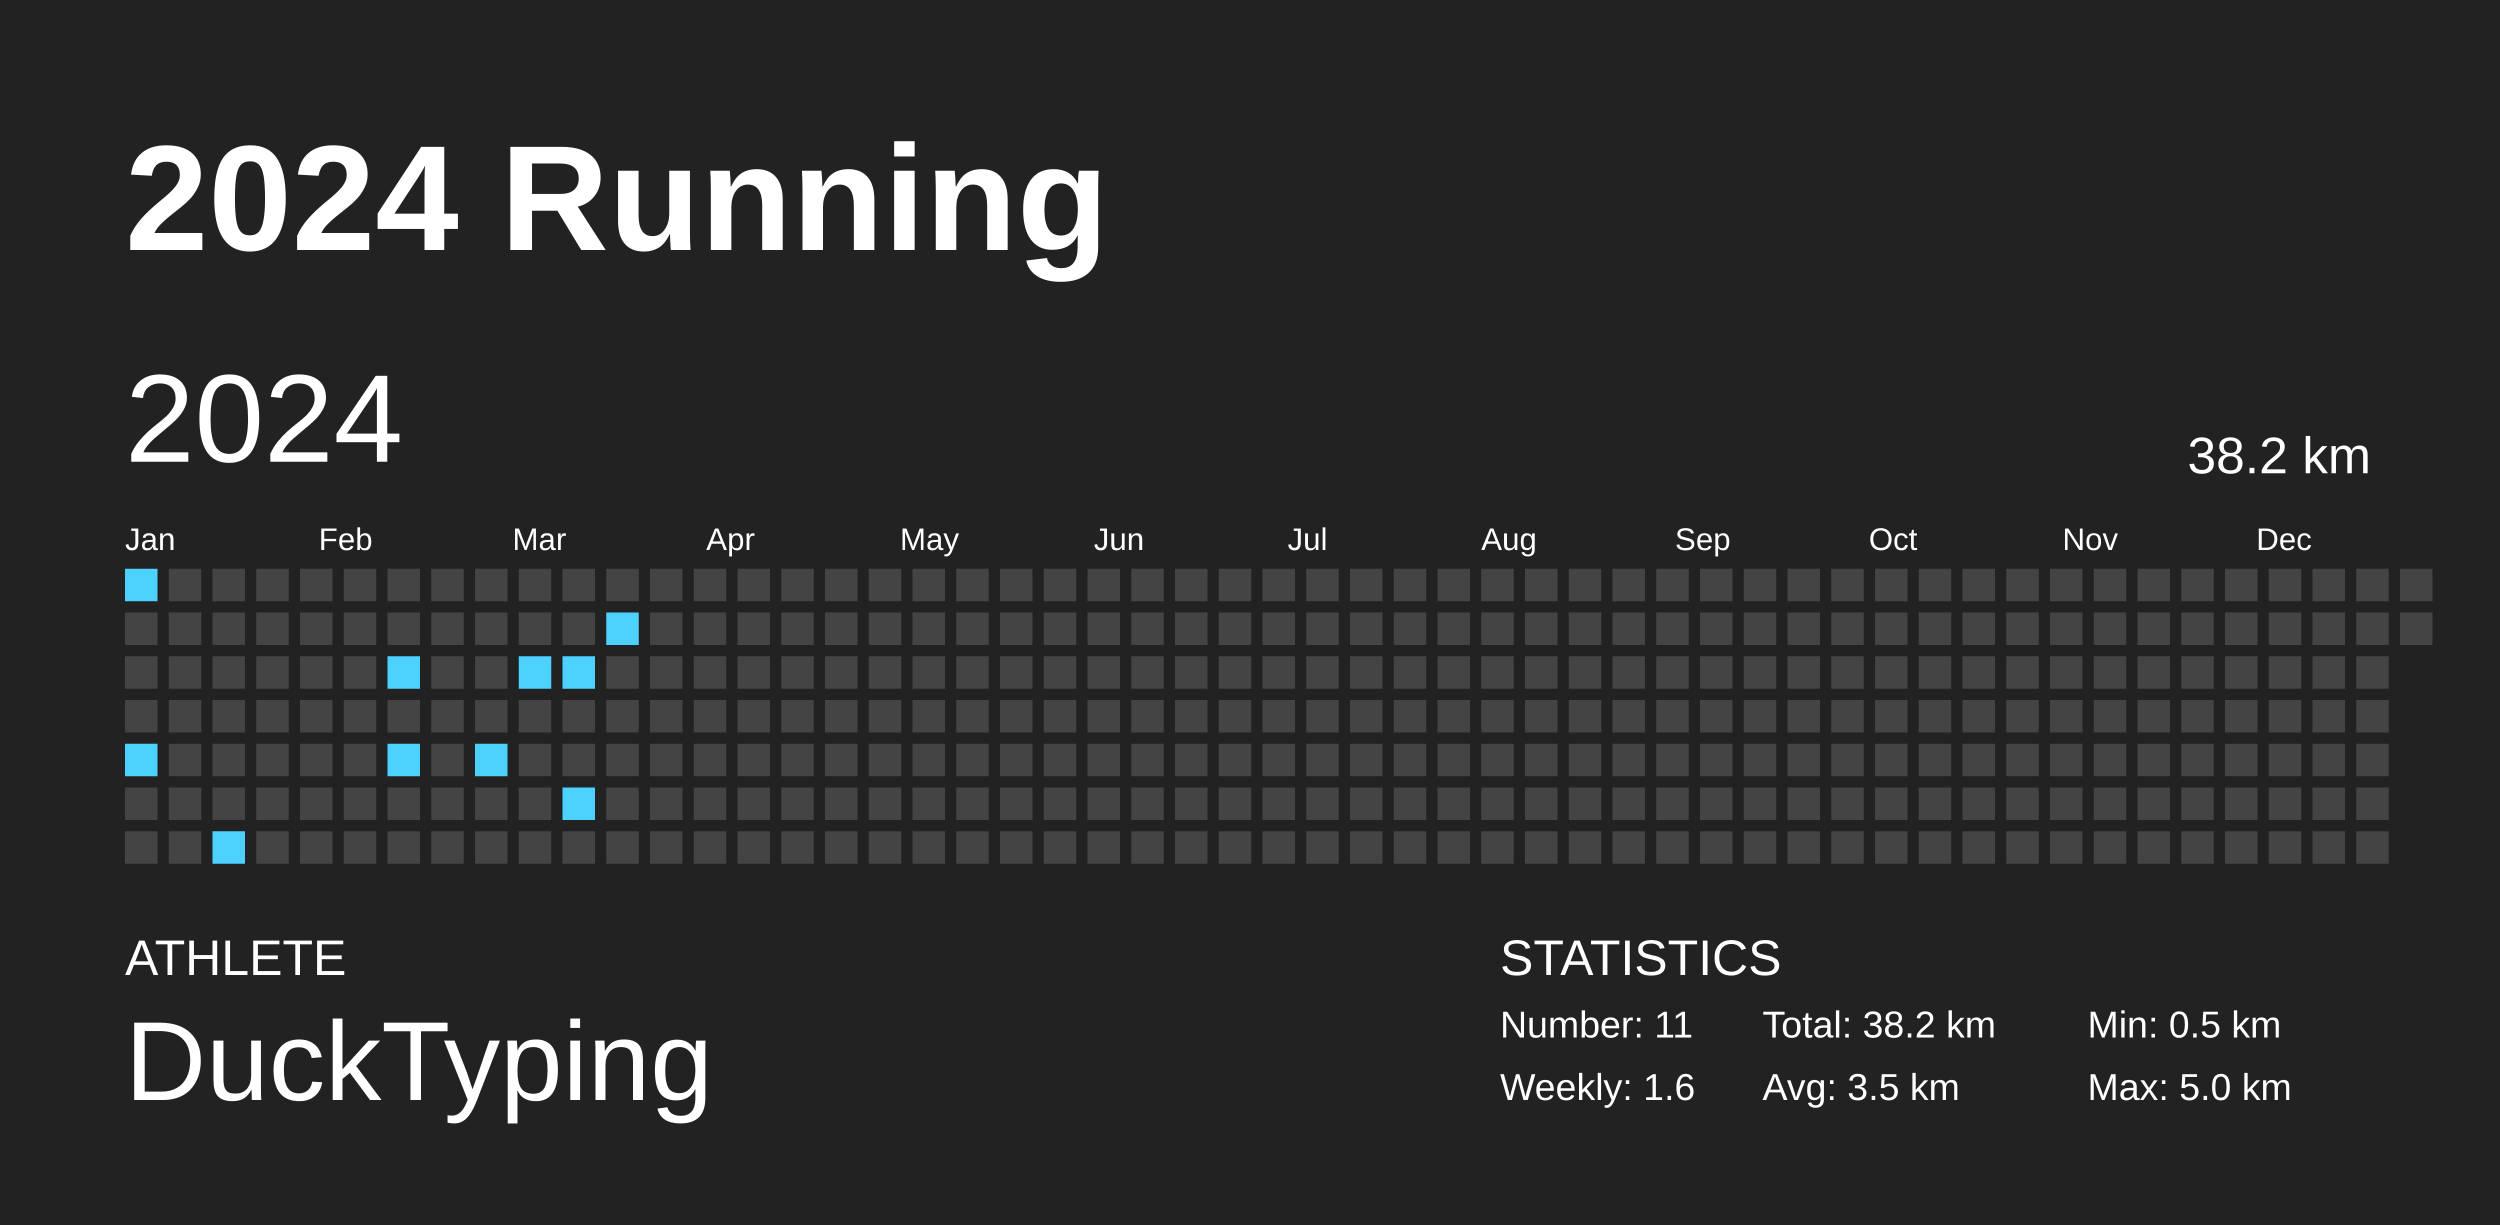
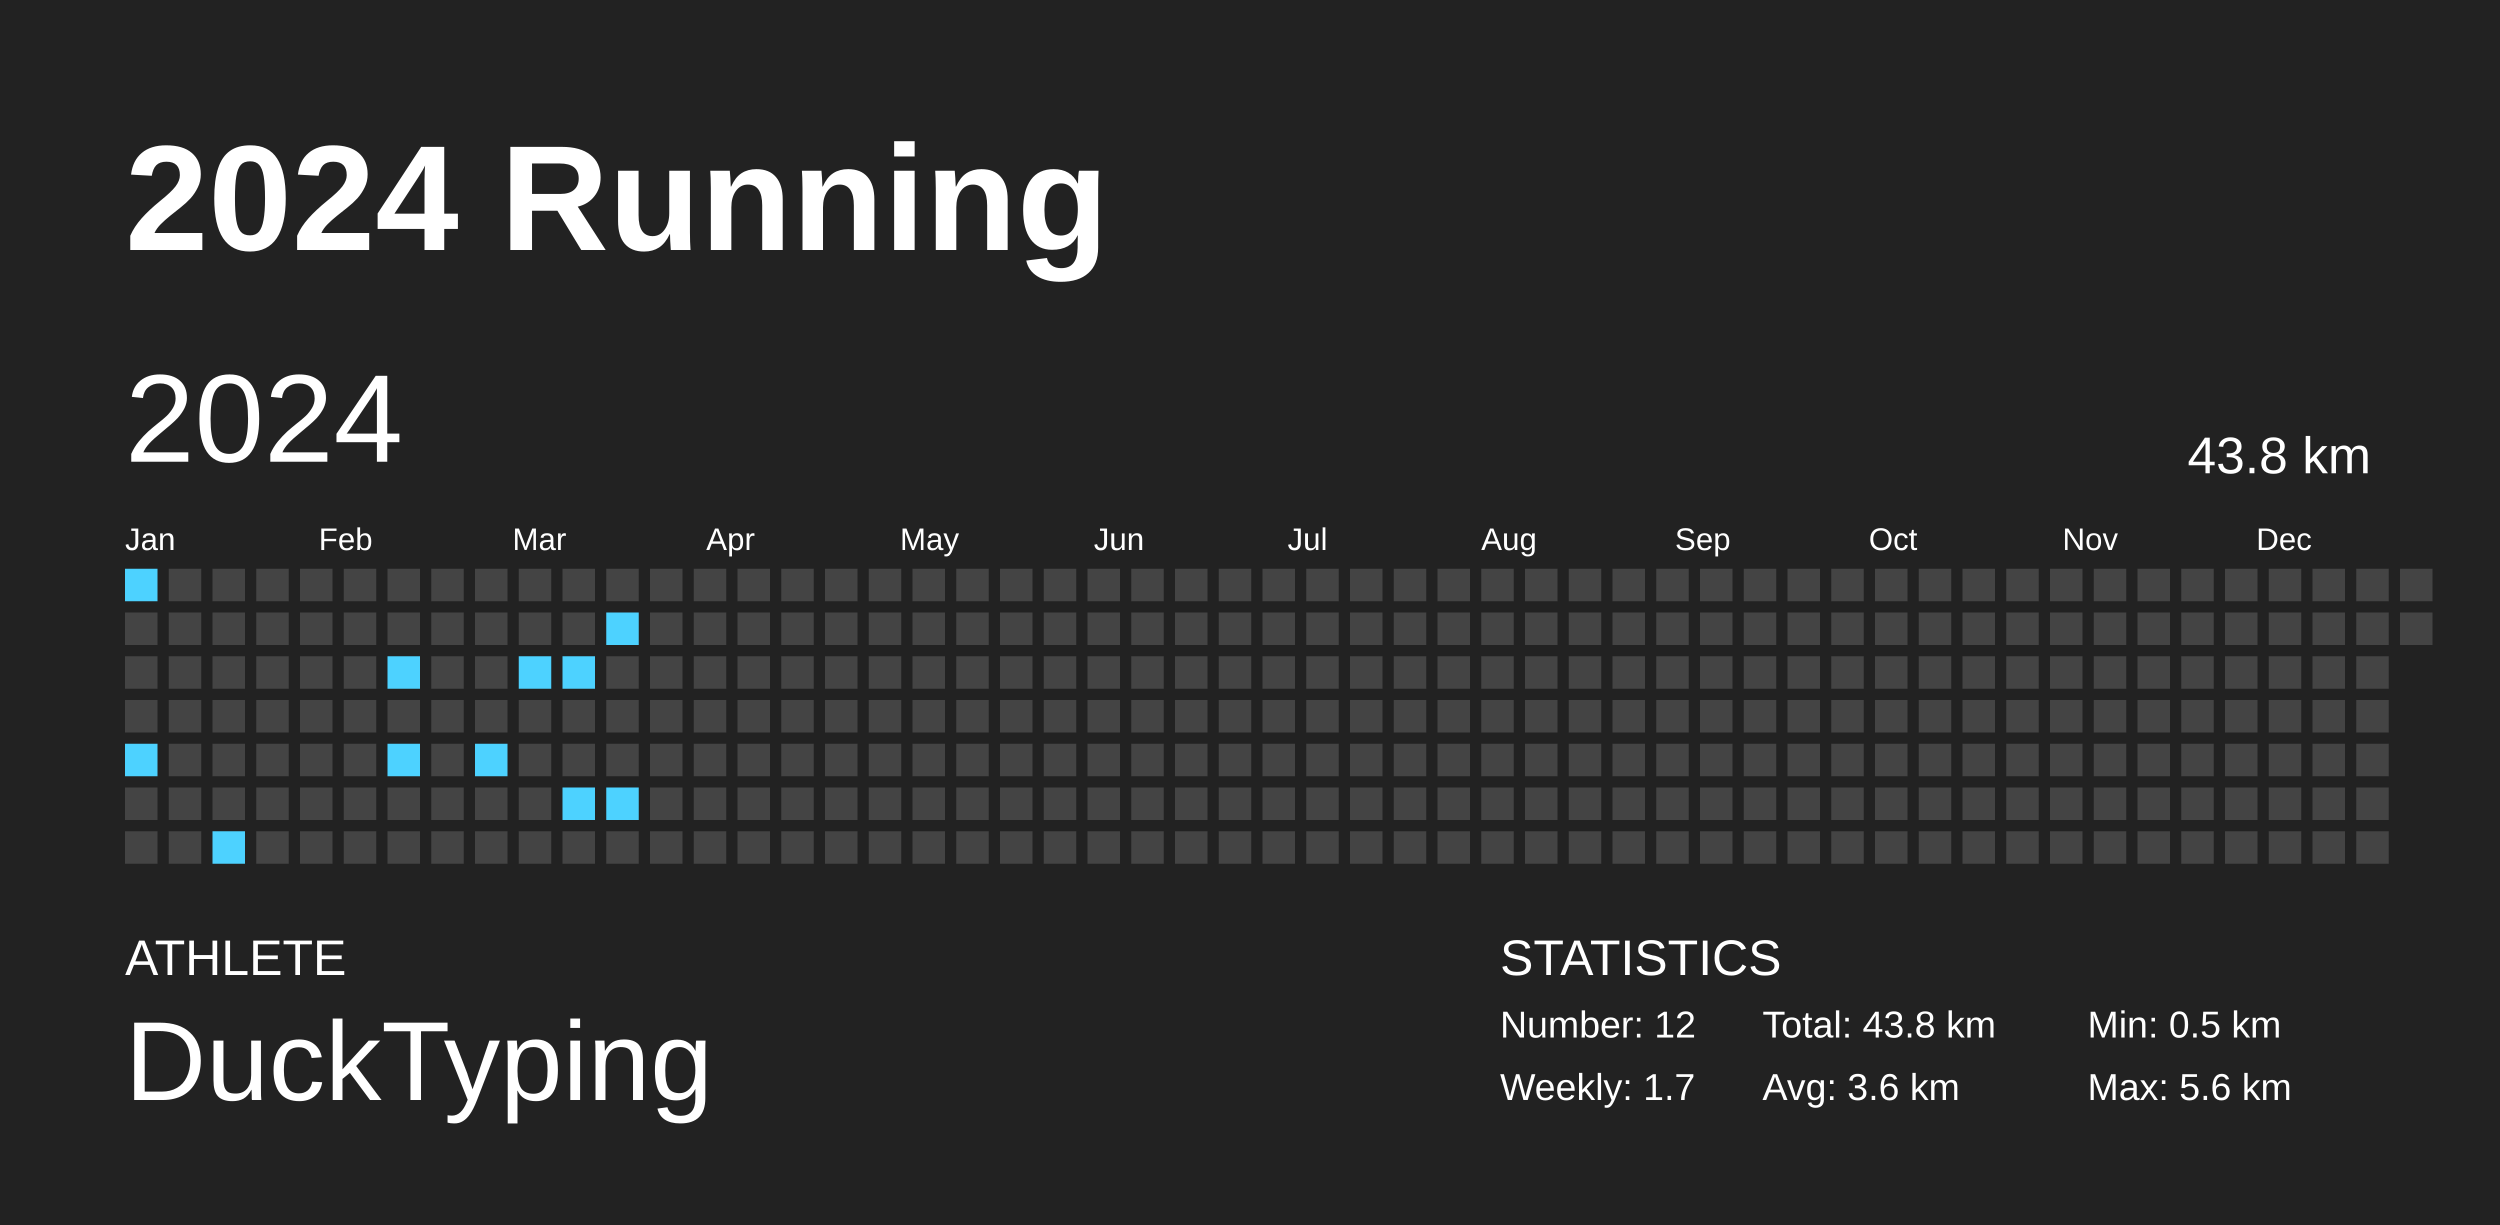
<svg xmlns="http://www.w3.org/2000/svg" baseProfile="full" height="98mm" version="1.1" viewBox="0,0,200,98" width="200mm">
  <defs />
  <rect fill="#222222" height="98" width="200" x="0" y="0" />
  <text fill="#FFFFFF" style="font-size:12px; font-family:Arial; font-weight:bold;" x="10" y="20">2024 Running</text>
  <text fill="#FFFFFF" style="font-size:4px; font-family:Arial" x="10" y="78">ATHLETE</text>
  <text fill="#FFFFFF" style="font-size:9px; font-family:Arial" x="10" y="88">DuckTyping</text>
  <text fill="#FFFFFF" style="font-size:4px; font-family:Arial" x="120" y="78">STATISTICS</text>
-   <text fill="#FFFFFF" style="font-size:3px; font-family:Arial" x="120" y="83">Number: 11</text>
-   <text fill="#FFFFFF" style="font-size:3px; font-family:Arial" x="120" y="88">Weekly: 1.6</text>
-   <text fill="#FFFFFF" style="font-size:3px; font-family:Arial" x="141" y="83">Total: 38.2 km</text>
-   <text fill="#FFFFFF" style="font-size:3px; font-family:Arial" x="141" y="88">Avg: 3.5 km</text>
+   <text fill="#FFFFFF" style="font-size:3px; font-family:Arial" x="120" y="83">Number: 12</text>
+   <text fill="#FFFFFF" style="font-size:3px; font-family:Arial" x="120" y="88">Weekly: 1.7</text>
+   <text fill="#FFFFFF" style="font-size:3px; font-family:Arial" x="141" y="83">Total: 43.8 km</text>
+   <text fill="#FFFFFF" style="font-size:3px; font-family:Arial" x="141" y="88">Avg: 3.6 km</text>
  <text fill="#FFFFFF" style="font-size:3px; font-family:Arial" x="167" y="83">Min: 0.5 km</text>
-   <text fill="#FFFFFF" style="font-size:3px; font-family:Arial" x="167" y="88">Max: 5.0 km</text>
+   <text fill="#FFFFFF" style="font-size:3px; font-family:Arial" x="167" y="88">Max: 5.6 km</text>
  <text dominant-baseline="hanging" fill="#FFFFFF" style="font-size:10.0px; font-family:Arial;" x="10" y="30">2024</text>
-   <text dominant-baseline="hanging" fill="#FFFFFF" style="font-size:4.125px; font-family:Arial;" x="175" y="35">38.2 km</text>
+   <text dominant-baseline="hanging" fill="#FFFFFF" style="font-size:4.125px; font-family:Arial;" x="175" y="35">43.8 km</text>
  <text fill="#FFFFFF" style="font-size:2.5px; font-family:Arial" x="10.0" y="44">Jan</text>
  <text fill="#FFFFFF" style="font-size:2.5px; font-family:Arial" x="25.5" y="44">Feb</text>
  <text fill="#FFFFFF" style="font-size:2.5px; font-family:Arial" x="41.0" y="44">Mar</text>
  <text fill="#FFFFFF" style="font-size:2.5px; font-family:Arial" x="56.5" y="44">Apr</text>
  <text fill="#FFFFFF" style="font-size:2.5px; font-family:Arial" x="72.0" y="44">May</text>
  <text fill="#FFFFFF" style="font-size:2.5px; font-family:Arial" x="87.5" y="44">Jun</text>
  <text fill="#FFFFFF" style="font-size:2.5px; font-family:Arial" x="103.0" y="44">Jul</text>
  <text fill="#FFFFFF" style="font-size:2.5px; font-family:Arial" x="118.5" y="44">Aug</text>
  <text fill="#FFFFFF" style="font-size:2.5px; font-family:Arial" x="134.0" y="44">Sep</text>
  <text fill="#FFFFFF" style="font-size:2.5px; font-family:Arial" x="149.5" y="44">Oct</text>
  <text fill="#FFFFFF" style="font-size:2.5px; font-family:Arial" x="165.0" y="44">Nov</text>
  <text fill="#FFFFFF" style="font-size:2.5px; font-family:Arial" x="180.5" y="44">Dec</text>
  <rect fill="#4dd2ff" height="2.6" width="2.6" x="10.0" y="45.5" />
  <rect fill="#444444" height="2.6" width="2.6" x="10.0" y="49.0" />
  <rect fill="#444444" height="2.6" width="2.6" x="10.0" y="52.5" />
  <rect fill="#444444" height="2.6" width="2.6" x="10.0" y="56.0" />
  <rect fill="#4dd2ff" height="2.6" width="2.6" x="10.0" y="59.5" />
  <rect fill="#444444" height="2.6" width="2.6" x="10.0" y="63.0" />
  <rect fill="#444444" height="2.6" width="2.6" x="10.0" y="66.5" />
  <rect fill="#444444" height="2.6" width="2.6" x="13.5" y="45.5" />
  <rect fill="#444444" height="2.6" width="2.6" x="13.5" y="49.0" />
  <rect fill="#444444" height="2.6" width="2.6" x="13.5" y="52.5" />
  <rect fill="#444444" height="2.6" width="2.6" x="13.5" y="56.0" />
  <rect fill="#444444" height="2.6" width="2.6" x="13.5" y="59.5" />
  <rect fill="#444444" height="2.6" width="2.6" x="13.5" y="63.0" />
  <rect fill="#444444" height="2.6" width="2.6" x="13.5" y="66.5" />
  <rect fill="#444444" height="2.6" width="2.6" x="17.0" y="45.5" />
  <rect fill="#444444" height="2.6" width="2.6" x="17.0" y="49.0" />
  <rect fill="#444444" height="2.6" width="2.6" x="17.0" y="52.5" />
  <rect fill="#444444" height="2.6" width="2.6" x="17.0" y="56.0" />
  <rect fill="#444444" height="2.6" width="2.6" x="17.0" y="59.5" />
  <rect fill="#444444" height="2.6" width="2.6" x="17.0" y="63.0" />
  <rect fill="#4dd2ff" height="2.6" width="2.6" x="17.0" y="66.5" />
  <rect fill="#444444" height="2.6" width="2.6" x="20.5" y="45.5" />
  <rect fill="#444444" height="2.6" width="2.6" x="20.5" y="49.0" />
  <rect fill="#444444" height="2.6" width="2.6" x="20.5" y="52.5" />
  <rect fill="#444444" height="2.6" width="2.6" x="20.5" y="56.0" />
  <rect fill="#444444" height="2.6" width="2.6" x="20.5" y="59.5" />
  <rect fill="#444444" height="2.6" width="2.6" x="20.5" y="63.0" />
  <rect fill="#444444" height="2.6" width="2.6" x="20.5" y="66.5" />
  <rect fill="#444444" height="2.6" width="2.6" x="24.0" y="45.5" />
  <rect fill="#444444" height="2.6" width="2.6" x="24.0" y="49.0" />
  <rect fill="#444444" height="2.6" width="2.6" x="24.0" y="52.5" />
  <rect fill="#444444" height="2.6" width="2.6" x="24.0" y="56.0" />
  <rect fill="#444444" height="2.6" width="2.6" x="24.0" y="59.5" />
  <rect fill="#444444" height="2.6" width="2.6" x="24.0" y="63.0" />
  <rect fill="#444444" height="2.6" width="2.6" x="24.0" y="66.5" />
  <rect fill="#444444" height="2.6" width="2.6" x="27.5" y="45.5" />
  <rect fill="#444444" height="2.6" width="2.6" x="27.5" y="49.0" />
  <rect fill="#444444" height="2.6" width="2.6" x="27.5" y="52.5" />
  <rect fill="#444444" height="2.6" width="2.6" x="27.5" y="56.0" />
  <rect fill="#444444" height="2.6" width="2.6" x="27.5" y="59.5" />
  <rect fill="#444444" height="2.6" width="2.6" x="27.5" y="63.0" />
  <rect fill="#444444" height="2.6" width="2.6" x="27.5" y="66.5" />
  <rect fill="#444444" height="2.6" width="2.6" x="31.0" y="45.5" />
  <rect fill="#444444" height="2.6" width="2.6" x="31.0" y="49.0" />
  <rect fill="#4dd2ff" height="2.6" width="2.6" x="31.0" y="52.5" />
  <rect fill="#444444" height="2.6" width="2.6" x="31.0" y="56.0" />
  <rect fill="#4dd2ff" height="2.6" width="2.6" x="31.0" y="59.5" />
  <rect fill="#444444" height="2.6" width="2.6" x="31.0" y="63.0" />
  <rect fill="#444444" height="2.6" width="2.6" x="31.0" y="66.5" />
  <rect fill="#444444" height="2.6" width="2.6" x="34.5" y="45.5" />
  <rect fill="#444444" height="2.6" width="2.6" x="34.5" y="49.0" />
  <rect fill="#444444" height="2.6" width="2.6" x="34.5" y="52.5" />
  <rect fill="#444444" height="2.6" width="2.6" x="34.5" y="56.0" />
  <rect fill="#444444" height="2.6" width="2.6" x="34.5" y="59.5" />
  <rect fill="#444444" height="2.6" width="2.6" x="34.5" y="63.0" />
  <rect fill="#444444" height="2.6" width="2.6" x="34.5" y="66.5" />
  <rect fill="#444444" height="2.6" width="2.6" x="38.0" y="45.5" />
  <rect fill="#444444" height="2.6" width="2.6" x="38.0" y="49.0" />
  <rect fill="#444444" height="2.6" width="2.6" x="38.0" y="52.5" />
  <rect fill="#444444" height="2.6" width="2.6" x="38.0" y="56.0" />
  <rect fill="#4dd2ff" height="2.6" width="2.6" x="38.0" y="59.5" />
  <rect fill="#444444" height="2.6" width="2.6" x="38.0" y="63.0" />
  <rect fill="#444444" height="2.6" width="2.6" x="38.0" y="66.5" />
  <rect fill="#444444" height="2.6" width="2.6" x="41.5" y="45.5" />
  <rect fill="#444444" height="2.6" width="2.6" x="41.5" y="49.0" />
  <rect fill="#4dd2ff" height="2.6" width="2.6" x="41.5" y="52.5" />
  <rect fill="#444444" height="2.6" width="2.6" x="41.5" y="56.0" />
  <rect fill="#444444" height="2.6" width="2.6" x="41.5" y="59.5" />
  <rect fill="#444444" height="2.6" width="2.6" x="41.5" y="63.0" />
  <rect fill="#444444" height="2.6" width="2.6" x="41.5" y="66.5" />
  <rect fill="#444444" height="2.6" width="2.6" x="45.0" y="45.5" />
  <rect fill="#444444" height="2.6" width="2.6" x="45.0" y="49.0" />
  <rect fill="#4dd2ff" height="2.6" width="2.6" x="45.0" y="52.5" />
  <rect fill="#444444" height="2.6" width="2.6" x="45.0" y="56.0" />
  <rect fill="#444444" height="2.6" width="2.6" x="45.0" y="59.5" />
  <rect fill="#4dd2ff" height="2.6" width="2.6" x="45.0" y="63.0" />
  <rect fill="#444444" height="2.6" width="2.6" x="45.0" y="66.5" />
  <rect fill="#444444" height="2.6" width="2.6" x="48.5" y="45.5" />
  <rect fill="#4dd2ff" height="2.6" width="2.6" x="48.5" y="49.0" />
  <rect fill="#444444" height="2.6" width="2.6" x="48.5" y="52.5" />
  <rect fill="#444444" height="2.6" width="2.6" x="48.5" y="56.0" />
  <rect fill="#444444" height="2.6" width="2.6" x="48.5" y="59.5" />
-   <rect fill="#444444" height="2.6" width="2.6" x="48.5" y="63.0" />
+   <rect fill="#4dd2ff" height="2.6" width="2.6" x="48.5" y="63.0" />
  <rect fill="#444444" height="2.6" width="2.6" x="48.5" y="66.5" />
  <rect fill="#444444" height="2.6" width="2.6" x="52.0" y="45.5" />
  <rect fill="#444444" height="2.6" width="2.6" x="52.0" y="49.0" />
  <rect fill="#444444" height="2.6" width="2.6" x="52.0" y="52.5" />
  <rect fill="#444444" height="2.6" width="2.6" x="52.0" y="56.0" />
  <rect fill="#444444" height="2.6" width="2.6" x="52.0" y="59.5" />
  <rect fill="#444444" height="2.6" width="2.6" x="52.0" y="63.0" />
  <rect fill="#444444" height="2.6" width="2.6" x="52.0" y="66.5" />
  <rect fill="#444444" height="2.6" width="2.6" x="55.5" y="45.5" />
  <rect fill="#444444" height="2.6" width="2.6" x="55.5" y="49.0" />
  <rect fill="#444444" height="2.6" width="2.6" x="55.5" y="52.5" />
  <rect fill="#444444" height="2.6" width="2.6" x="55.5" y="56.0" />
  <rect fill="#444444" height="2.6" width="2.6" x="55.5" y="59.5" />
  <rect fill="#444444" height="2.6" width="2.6" x="55.5" y="63.0" />
  <rect fill="#444444" height="2.6" width="2.6" x="55.5" y="66.5" />
  <rect fill="#444444" height="2.6" width="2.6" x="59.0" y="45.5" />
  <rect fill="#444444" height="2.6" width="2.6" x="59.0" y="49.0" />
  <rect fill="#444444" height="2.6" width="2.6" x="59.0" y="52.5" />
  <rect fill="#444444" height="2.6" width="2.6" x="59.0" y="56.0" />
  <rect fill="#444444" height="2.6" width="2.6" x="59.0" y="59.5" />
  <rect fill="#444444" height="2.6" width="2.6" x="59.0" y="63.0" />
  <rect fill="#444444" height="2.6" width="2.6" x="59.0" y="66.5" />
  <rect fill="#444444" height="2.6" width="2.6" x="62.5" y="45.5" />
  <rect fill="#444444" height="2.6" width="2.6" x="62.5" y="49.0" />
  <rect fill="#444444" height="2.6" width="2.6" x="62.5" y="52.5" />
  <rect fill="#444444" height="2.6" width="2.6" x="62.5" y="56.0" />
  <rect fill="#444444" height="2.6" width="2.6" x="62.5" y="59.5" />
  <rect fill="#444444" height="2.6" width="2.6" x="62.5" y="63.0" />
  <rect fill="#444444" height="2.6" width="2.6" x="62.5" y="66.5" />
  <rect fill="#444444" height="2.6" width="2.6" x="66.0" y="45.5" />
  <rect fill="#444444" height="2.6" width="2.6" x="66.0" y="49.0" />
  <rect fill="#444444" height="2.6" width="2.6" x="66.0" y="52.5" />
  <rect fill="#444444" height="2.6" width="2.6" x="66.0" y="56.0" />
  <rect fill="#444444" height="2.6" width="2.6" x="66.0" y="59.5" />
  <rect fill="#444444" height="2.6" width="2.6" x="66.0" y="63.0" />
  <rect fill="#444444" height="2.6" width="2.6" x="66.0" y="66.5" />
  <rect fill="#444444" height="2.6" width="2.6" x="69.5" y="45.5" />
  <rect fill="#444444" height="2.6" width="2.6" x="69.5" y="49.0" />
  <rect fill="#444444" height="2.6" width="2.6" x="69.5" y="52.5" />
  <rect fill="#444444" height="2.6" width="2.6" x="69.5" y="56.0" />
  <rect fill="#444444" height="2.6" width="2.6" x="69.5" y="59.5" />
  <rect fill="#444444" height="2.6" width="2.6" x="69.5" y="63.0" />
  <rect fill="#444444" height="2.6" width="2.6" x="69.5" y="66.5" />
  <rect fill="#444444" height="2.6" width="2.6" x="73.0" y="45.5" />
  <rect fill="#444444" height="2.6" width="2.6" x="73.0" y="49.0" />
  <rect fill="#444444" height="2.6" width="2.6" x="73.0" y="52.5" />
  <rect fill="#444444" height="2.6" width="2.6" x="73.0" y="56.0" />
  <rect fill="#444444" height="2.6" width="2.6" x="73.0" y="59.5" />
  <rect fill="#444444" height="2.6" width="2.6" x="73.0" y="63.0" />
  <rect fill="#444444" height="2.6" width="2.6" x="73.0" y="66.5" />
  <rect fill="#444444" height="2.6" width="2.6" x="76.5" y="45.5" />
  <rect fill="#444444" height="2.6" width="2.6" x="76.5" y="49.0" />
  <rect fill="#444444" height="2.6" width="2.6" x="76.5" y="52.5" />
  <rect fill="#444444" height="2.6" width="2.6" x="76.5" y="56.0" />
  <rect fill="#444444" height="2.6" width="2.6" x="76.5" y="59.5" />
  <rect fill="#444444" height="2.6" width="2.6" x="76.5" y="63.0" />
  <rect fill="#444444" height="2.6" width="2.6" x="76.5" y="66.5" />
  <rect fill="#444444" height="2.6" width="2.6" x="80.0" y="45.5" />
  <rect fill="#444444" height="2.6" width="2.6" x="80.0" y="49.0" />
  <rect fill="#444444" height="2.6" width="2.6" x="80.0" y="52.5" />
  <rect fill="#444444" height="2.6" width="2.6" x="80.0" y="56.0" />
  <rect fill="#444444" height="2.6" width="2.6" x="80.0" y="59.5" />
  <rect fill="#444444" height="2.6" width="2.6" x="80.0" y="63.0" />
  <rect fill="#444444" height="2.6" width="2.6" x="80.0" y="66.5" />
  <rect fill="#444444" height="2.6" width="2.6" x="83.5" y="45.5" />
  <rect fill="#444444" height="2.6" width="2.6" x="83.5" y="49.0" />
  <rect fill="#444444" height="2.6" width="2.6" x="83.5" y="52.5" />
  <rect fill="#444444" height="2.6" width="2.6" x="83.5" y="56.0" />
  <rect fill="#444444" height="2.6" width="2.6" x="83.5" y="59.5" />
  <rect fill="#444444" height="2.6" width="2.6" x="83.5" y="63.0" />
  <rect fill="#444444" height="2.6" width="2.6" x="83.5" y="66.5" />
  <rect fill="#444444" height="2.6" width="2.6" x="87.0" y="45.5" />
  <rect fill="#444444" height="2.6" width="2.6" x="87.0" y="49.0" />
  <rect fill="#444444" height="2.6" width="2.6" x="87.0" y="52.5" />
  <rect fill="#444444" height="2.6" width="2.6" x="87.0" y="56.0" />
  <rect fill="#444444" height="2.6" width="2.6" x="87.0" y="59.5" />
  <rect fill="#444444" height="2.6" width="2.6" x="87.0" y="63.0" />
  <rect fill="#444444" height="2.6" width="2.6" x="87.0" y="66.5" />
  <rect fill="#444444" height="2.6" width="2.6" x="90.5" y="45.5" />
  <rect fill="#444444" height="2.6" width="2.6" x="90.5" y="49.0" />
  <rect fill="#444444" height="2.6" width="2.6" x="90.5" y="52.5" />
  <rect fill="#444444" height="2.6" width="2.6" x="90.5" y="56.0" />
  <rect fill="#444444" height="2.6" width="2.6" x="90.5" y="59.5" />
  <rect fill="#444444" height="2.6" width="2.6" x="90.5" y="63.0" />
  <rect fill="#444444" height="2.6" width="2.6" x="90.5" y="66.5" />
  <rect fill="#444444" height="2.6" width="2.6" x="94.0" y="45.5" />
  <rect fill="#444444" height="2.6" width="2.6" x="94.0" y="49.0" />
  <rect fill="#444444" height="2.6" width="2.6" x="94.0" y="52.5" />
  <rect fill="#444444" height="2.6" width="2.6" x="94.0" y="56.0" />
  <rect fill="#444444" height="2.6" width="2.6" x="94.0" y="59.5" />
  <rect fill="#444444" height="2.6" width="2.6" x="94.0" y="63.0" />
  <rect fill="#444444" height="2.6" width="2.6" x="94.0" y="66.5" />
  <rect fill="#444444" height="2.6" width="2.6" x="97.5" y="45.5" />
  <rect fill="#444444" height="2.6" width="2.6" x="97.5" y="49.0" />
  <rect fill="#444444" height="2.6" width="2.6" x="97.5" y="52.5" />
  <rect fill="#444444" height="2.6" width="2.6" x="97.5" y="56.0" />
  <rect fill="#444444" height="2.6" width="2.6" x="97.5" y="59.5" />
  <rect fill="#444444" height="2.6" width="2.6" x="97.5" y="63.0" />
  <rect fill="#444444" height="2.6" width="2.6" x="97.5" y="66.5" />
  <rect fill="#444444" height="2.6" width="2.6" x="101.0" y="45.5" />
  <rect fill="#444444" height="2.6" width="2.6" x="101.0" y="49.0" />
  <rect fill="#444444" height="2.6" width="2.6" x="101.0" y="52.5" />
  <rect fill="#444444" height="2.6" width="2.6" x="101.0" y="56.0" />
  <rect fill="#444444" height="2.6" width="2.6" x="101.0" y="59.5" />
  <rect fill="#444444" height="2.6" width="2.6" x="101.0" y="63.0" />
  <rect fill="#444444" height="2.6" width="2.6" x="101.0" y="66.5" />
  <rect fill="#444444" height="2.6" width="2.6" x="104.5" y="45.5" />
  <rect fill="#444444" height="2.6" width="2.6" x="104.5" y="49.0" />
  <rect fill="#444444" height="2.6" width="2.6" x="104.5" y="52.5" />
  <rect fill="#444444" height="2.6" width="2.6" x="104.5" y="56.0" />
  <rect fill="#444444" height="2.6" width="2.6" x="104.5" y="59.5" />
  <rect fill="#444444" height="2.6" width="2.6" x="104.5" y="63.0" />
  <rect fill="#444444" height="2.6" width="2.6" x="104.5" y="66.5" />
  <rect fill="#444444" height="2.6" width="2.6" x="108.0" y="45.5" />
  <rect fill="#444444" height="2.6" width="2.6" x="108.0" y="49.0" />
  <rect fill="#444444" height="2.6" width="2.6" x="108.0" y="52.5" />
  <rect fill="#444444" height="2.6" width="2.6" x="108.0" y="56.0" />
  <rect fill="#444444" height="2.6" width="2.6" x="108.0" y="59.5" />
  <rect fill="#444444" height="2.6" width="2.6" x="108.0" y="63.0" />
  <rect fill="#444444" height="2.6" width="2.6" x="108.0" y="66.5" />
  <rect fill="#444444" height="2.6" width="2.6" x="111.5" y="45.5" />
  <rect fill="#444444" height="2.6" width="2.6" x="111.5" y="49.0" />
  <rect fill="#444444" height="2.6" width="2.6" x="111.5" y="52.5" />
  <rect fill="#444444" height="2.6" width="2.6" x="111.5" y="56.0" />
  <rect fill="#444444" height="2.6" width="2.6" x="111.5" y="59.5" />
  <rect fill="#444444" height="2.6" width="2.6" x="111.5" y="63.0" />
  <rect fill="#444444" height="2.6" width="2.6" x="111.5" y="66.5" />
  <rect fill="#444444" height="2.6" width="2.6" x="115.0" y="45.5" />
  <rect fill="#444444" height="2.6" width="2.6" x="115.0" y="49.0" />
  <rect fill="#444444" height="2.6" width="2.6" x="115.0" y="52.5" />
  <rect fill="#444444" height="2.6" width="2.6" x="115.0" y="56.0" />
  <rect fill="#444444" height="2.6" width="2.6" x="115.0" y="59.5" />
  <rect fill="#444444" height="2.6" width="2.6" x="115.0" y="63.0" />
  <rect fill="#444444" height="2.6" width="2.6" x="115.0" y="66.5" />
  <rect fill="#444444" height="2.6" width="2.6" x="118.5" y="45.5" />
  <rect fill="#444444" height="2.6" width="2.6" x="118.5" y="49.0" />
  <rect fill="#444444" height="2.6" width="2.6" x="118.5" y="52.5" />
  <rect fill="#444444" height="2.6" width="2.6" x="118.5" y="56.0" />
  <rect fill="#444444" height="2.6" width="2.6" x="118.5" y="59.5" />
  <rect fill="#444444" height="2.6" width="2.6" x="118.5" y="63.0" />
  <rect fill="#444444" height="2.6" width="2.6" x="118.5" y="66.5" />
  <rect fill="#444444" height="2.6" width="2.6" x="122.0" y="45.5" />
  <rect fill="#444444" height="2.6" width="2.6" x="122.0" y="49.0" />
  <rect fill="#444444" height="2.6" width="2.6" x="122.0" y="52.5" />
  <rect fill="#444444" height="2.6" width="2.6" x="122.0" y="56.0" />
  <rect fill="#444444" height="2.6" width="2.6" x="122.0" y="59.5" />
  <rect fill="#444444" height="2.6" width="2.6" x="122.0" y="63.0" />
  <rect fill="#444444" height="2.6" width="2.6" x="122.0" y="66.5" />
  <rect fill="#444444" height="2.6" width="2.6" x="125.5" y="45.5" />
  <rect fill="#444444" height="2.6" width="2.6" x="125.5" y="49.0" />
  <rect fill="#444444" height="2.6" width="2.6" x="125.5" y="52.5" />
  <rect fill="#444444" height="2.6" width="2.6" x="125.5" y="56.0" />
  <rect fill="#444444" height="2.6" width="2.6" x="125.5" y="59.5" />
  <rect fill="#444444" height="2.6" width="2.6" x="125.5" y="63.0" />
  <rect fill="#444444" height="2.6" width="2.6" x="125.5" y="66.5" />
  <rect fill="#444444" height="2.6" width="2.6" x="129.0" y="45.5" />
  <rect fill="#444444" height="2.6" width="2.6" x="129.0" y="49.0" />
  <rect fill="#444444" height="2.6" width="2.6" x="129.0" y="52.5" />
  <rect fill="#444444" height="2.6" width="2.6" x="129.0" y="56.0" />
  <rect fill="#444444" height="2.6" width="2.6" x="129.0" y="59.5" />
  <rect fill="#444444" height="2.6" width="2.6" x="129.0" y="63.0" />
  <rect fill="#444444" height="2.6" width="2.6" x="129.0" y="66.5" />
  <rect fill="#444444" height="2.6" width="2.6" x="132.5" y="45.5" />
  <rect fill="#444444" height="2.6" width="2.6" x="132.5" y="49.0" />
  <rect fill="#444444" height="2.6" width="2.6" x="132.5" y="52.5" />
  <rect fill="#444444" height="2.6" width="2.6" x="132.5" y="56.0" />
  <rect fill="#444444" height="2.6" width="2.6" x="132.5" y="59.5" />
  <rect fill="#444444" height="2.6" width="2.6" x="132.5" y="63.0" />
  <rect fill="#444444" height="2.6" width="2.6" x="132.5" y="66.5" />
  <rect fill="#444444" height="2.6" width="2.6" x="136.0" y="45.5" />
  <rect fill="#444444" height="2.6" width="2.6" x="136.0" y="49.0" />
  <rect fill="#444444" height="2.6" width="2.6" x="136.0" y="52.5" />
  <rect fill="#444444" height="2.6" width="2.6" x="136.0" y="56.0" />
  <rect fill="#444444" height="2.6" width="2.6" x="136.0" y="59.5" />
  <rect fill="#444444" height="2.6" width="2.6" x="136.0" y="63.0" />
  <rect fill="#444444" height="2.6" width="2.6" x="136.0" y="66.5" />
  <rect fill="#444444" height="2.6" width="2.6" x="139.5" y="45.5" />
  <rect fill="#444444" height="2.6" width="2.6" x="139.5" y="49.0" />
  <rect fill="#444444" height="2.6" width="2.6" x="139.5" y="52.5" />
  <rect fill="#444444" height="2.6" width="2.6" x="139.5" y="56.0" />
  <rect fill="#444444" height="2.6" width="2.6" x="139.5" y="59.5" />
  <rect fill="#444444" height="2.6" width="2.6" x="139.5" y="63.0" />
  <rect fill="#444444" height="2.6" width="2.6" x="139.5" y="66.5" />
  <rect fill="#444444" height="2.6" width="2.6" x="143.0" y="45.5" />
  <rect fill="#444444" height="2.6" width="2.6" x="143.0" y="49.0" />
  <rect fill="#444444" height="2.6" width="2.6" x="143.0" y="52.5" />
  <rect fill="#444444" height="2.6" width="2.6" x="143.0" y="56.0" />
  <rect fill="#444444" height="2.6" width="2.6" x="143.0" y="59.5" />
  <rect fill="#444444" height="2.6" width="2.6" x="143.0" y="63.0" />
  <rect fill="#444444" height="2.6" width="2.6" x="143.0" y="66.5" />
  <rect fill="#444444" height="2.6" width="2.6" x="146.5" y="45.5" />
  <rect fill="#444444" height="2.6" width="2.6" x="146.5" y="49.0" />
  <rect fill="#444444" height="2.6" width="2.6" x="146.5" y="52.5" />
  <rect fill="#444444" height="2.6" width="2.6" x="146.5" y="56.0" />
  <rect fill="#444444" height="2.6" width="2.6" x="146.5" y="59.5" />
  <rect fill="#444444" height="2.6" width="2.6" x="146.5" y="63.0" />
  <rect fill="#444444" height="2.6" width="2.6" x="146.5" y="66.5" />
  <rect fill="#444444" height="2.6" width="2.6" x="150.0" y="45.5" />
  <rect fill="#444444" height="2.6" width="2.6" x="150.0" y="49.0" />
  <rect fill="#444444" height="2.6" width="2.6" x="150.0" y="52.5" />
  <rect fill="#444444" height="2.6" width="2.6" x="150.0" y="56.0" />
  <rect fill="#444444" height="2.6" width="2.6" x="150.0" y="59.5" />
  <rect fill="#444444" height="2.6" width="2.6" x="150.0" y="63.0" />
  <rect fill="#444444" height="2.6" width="2.6" x="150.0" y="66.5" />
  <rect fill="#444444" height="2.6" width="2.6" x="153.5" y="45.5" />
  <rect fill="#444444" height="2.6" width="2.6" x="153.5" y="49.0" />
  <rect fill="#444444" height="2.6" width="2.6" x="153.5" y="52.5" />
  <rect fill="#444444" height="2.6" width="2.6" x="153.5" y="56.0" />
  <rect fill="#444444" height="2.6" width="2.6" x="153.5" y="59.5" />
  <rect fill="#444444" height="2.6" width="2.6" x="153.5" y="63.0" />
  <rect fill="#444444" height="2.6" width="2.6" x="153.5" y="66.5" />
  <rect fill="#444444" height="2.6" width="2.6" x="157.0" y="45.5" />
  <rect fill="#444444" height="2.6" width="2.6" x="157.0" y="49.0" />
  <rect fill="#444444" height="2.6" width="2.6" x="157.0" y="52.5" />
  <rect fill="#444444" height="2.6" width="2.6" x="157.0" y="56.0" />
  <rect fill="#444444" height="2.6" width="2.6" x="157.0" y="59.5" />
  <rect fill="#444444" height="2.6" width="2.6" x="157.0" y="63.0" />
  <rect fill="#444444" height="2.6" width="2.6" x="157.0" y="66.5" />
  <rect fill="#444444" height="2.6" width="2.6" x="160.5" y="45.5" />
  <rect fill="#444444" height="2.6" width="2.6" x="160.5" y="49.0" />
  <rect fill="#444444" height="2.6" width="2.6" x="160.5" y="52.5" />
  <rect fill="#444444" height="2.6" width="2.6" x="160.5" y="56.0" />
  <rect fill="#444444" height="2.6" width="2.6" x="160.5" y="59.5" />
  <rect fill="#444444" height="2.6" width="2.6" x="160.5" y="63.0" />
  <rect fill="#444444" height="2.6" width="2.6" x="160.5" y="66.5" />
  <rect fill="#444444" height="2.6" width="2.6" x="164.0" y="45.5" />
  <rect fill="#444444" height="2.6" width="2.6" x="164.0" y="49.0" />
  <rect fill="#444444" height="2.6" width="2.6" x="164.0" y="52.5" />
  <rect fill="#444444" height="2.6" width="2.6" x="164.0" y="56.0" />
  <rect fill="#444444" height="2.6" width="2.6" x="164.0" y="59.5" />
  <rect fill="#444444" height="2.6" width="2.6" x="164.0" y="63.0" />
  <rect fill="#444444" height="2.6" width="2.6" x="164.0" y="66.5" />
  <rect fill="#444444" height="2.6" width="2.6" x="167.5" y="45.5" />
  <rect fill="#444444" height="2.6" width="2.6" x="167.5" y="49.0" />
  <rect fill="#444444" height="2.6" width="2.6" x="167.5" y="52.5" />
  <rect fill="#444444" height="2.6" width="2.6" x="167.5" y="56.0" />
  <rect fill="#444444" height="2.6" width="2.6" x="167.5" y="59.5" />
  <rect fill="#444444" height="2.6" width="2.6" x="167.5" y="63.0" />
  <rect fill="#444444" height="2.6" width="2.6" x="167.5" y="66.5" />
  <rect fill="#444444" height="2.6" width="2.6" x="171.0" y="45.5" />
  <rect fill="#444444" height="2.6" width="2.6" x="171.0" y="49.0" />
  <rect fill="#444444" height="2.6" width="2.6" x="171.0" y="52.5" />
  <rect fill="#444444" height="2.6" width="2.6" x="171.0" y="56.0" />
  <rect fill="#444444" height="2.6" width="2.6" x="171.0" y="59.5" />
  <rect fill="#444444" height="2.6" width="2.6" x="171.0" y="63.0" />
  <rect fill="#444444" height="2.6" width="2.6" x="171.0" y="66.5" />
  <rect fill="#444444" height="2.6" width="2.6" x="174.5" y="45.5" />
  <rect fill="#444444" height="2.6" width="2.6" x="174.5" y="49.0" />
  <rect fill="#444444" height="2.6" width="2.6" x="174.5" y="52.5" />
  <rect fill="#444444" height="2.6" width="2.6" x="174.5" y="56.0" />
  <rect fill="#444444" height="2.6" width="2.6" x="174.5" y="59.5" />
  <rect fill="#444444" height="2.6" width="2.6" x="174.5" y="63.0" />
  <rect fill="#444444" height="2.6" width="2.6" x="174.5" y="66.5" />
  <rect fill="#444444" height="2.6" width="2.6" x="178.0" y="45.5" />
  <rect fill="#444444" height="2.6" width="2.6" x="178.0" y="49.0" />
  <rect fill="#444444" height="2.6" width="2.6" x="178.0" y="52.5" />
  <rect fill="#444444" height="2.6" width="2.6" x="178.0" y="56.0" />
  <rect fill="#444444" height="2.6" width="2.6" x="178.0" y="59.5" />
  <rect fill="#444444" height="2.6" width="2.6" x="178.0" y="63.0" />
  <rect fill="#444444" height="2.6" width="2.6" x="178.0" y="66.5" />
  <rect fill="#444444" height="2.6" width="2.6" x="181.5" y="45.5" />
  <rect fill="#444444" height="2.6" width="2.6" x="181.5" y="49.0" />
  <rect fill="#444444" height="2.6" width="2.6" x="181.5" y="52.5" />
  <rect fill="#444444" height="2.6" width="2.6" x="181.5" y="56.0" />
  <rect fill="#444444" height="2.6" width="2.6" x="181.5" y="59.5" />
  <rect fill="#444444" height="2.6" width="2.6" x="181.5" y="63.0" />
  <rect fill="#444444" height="2.6" width="2.6" x="181.5" y="66.5" />
  <rect fill="#444444" height="2.6" width="2.6" x="185.0" y="45.5" />
  <rect fill="#444444" height="2.6" width="2.6" x="185.0" y="49.0" />
  <rect fill="#444444" height="2.6" width="2.6" x="185.0" y="52.5" />
  <rect fill="#444444" height="2.6" width="2.6" x="185.0" y="56.0" />
  <rect fill="#444444" height="2.6" width="2.6" x="185.0" y="59.5" />
  <rect fill="#444444" height="2.6" width="2.6" x="185.0" y="63.0" />
  <rect fill="#444444" height="2.6" width="2.6" x="185.0" y="66.5" />
  <rect fill="#444444" height="2.6" width="2.6" x="188.5" y="45.5" />
  <rect fill="#444444" height="2.6" width="2.6" x="188.5" y="49.0" />
  <rect fill="#444444" height="2.6" width="2.6" x="188.5" y="52.5" />
  <rect fill="#444444" height="2.6" width="2.6" x="188.5" y="56.0" />
  <rect fill="#444444" height="2.6" width="2.6" x="188.5" y="59.5" />
  <rect fill="#444444" height="2.6" width="2.6" x="188.5" y="63.0" />
  <rect fill="#444444" height="2.6" width="2.6" x="188.5" y="66.5" />
  <rect fill="#444444" height="2.6" width="2.6" x="192.0" y="45.5" />
  <rect fill="#444444" height="2.6" width="2.6" x="192.0" y="49.0" />
</svg>
